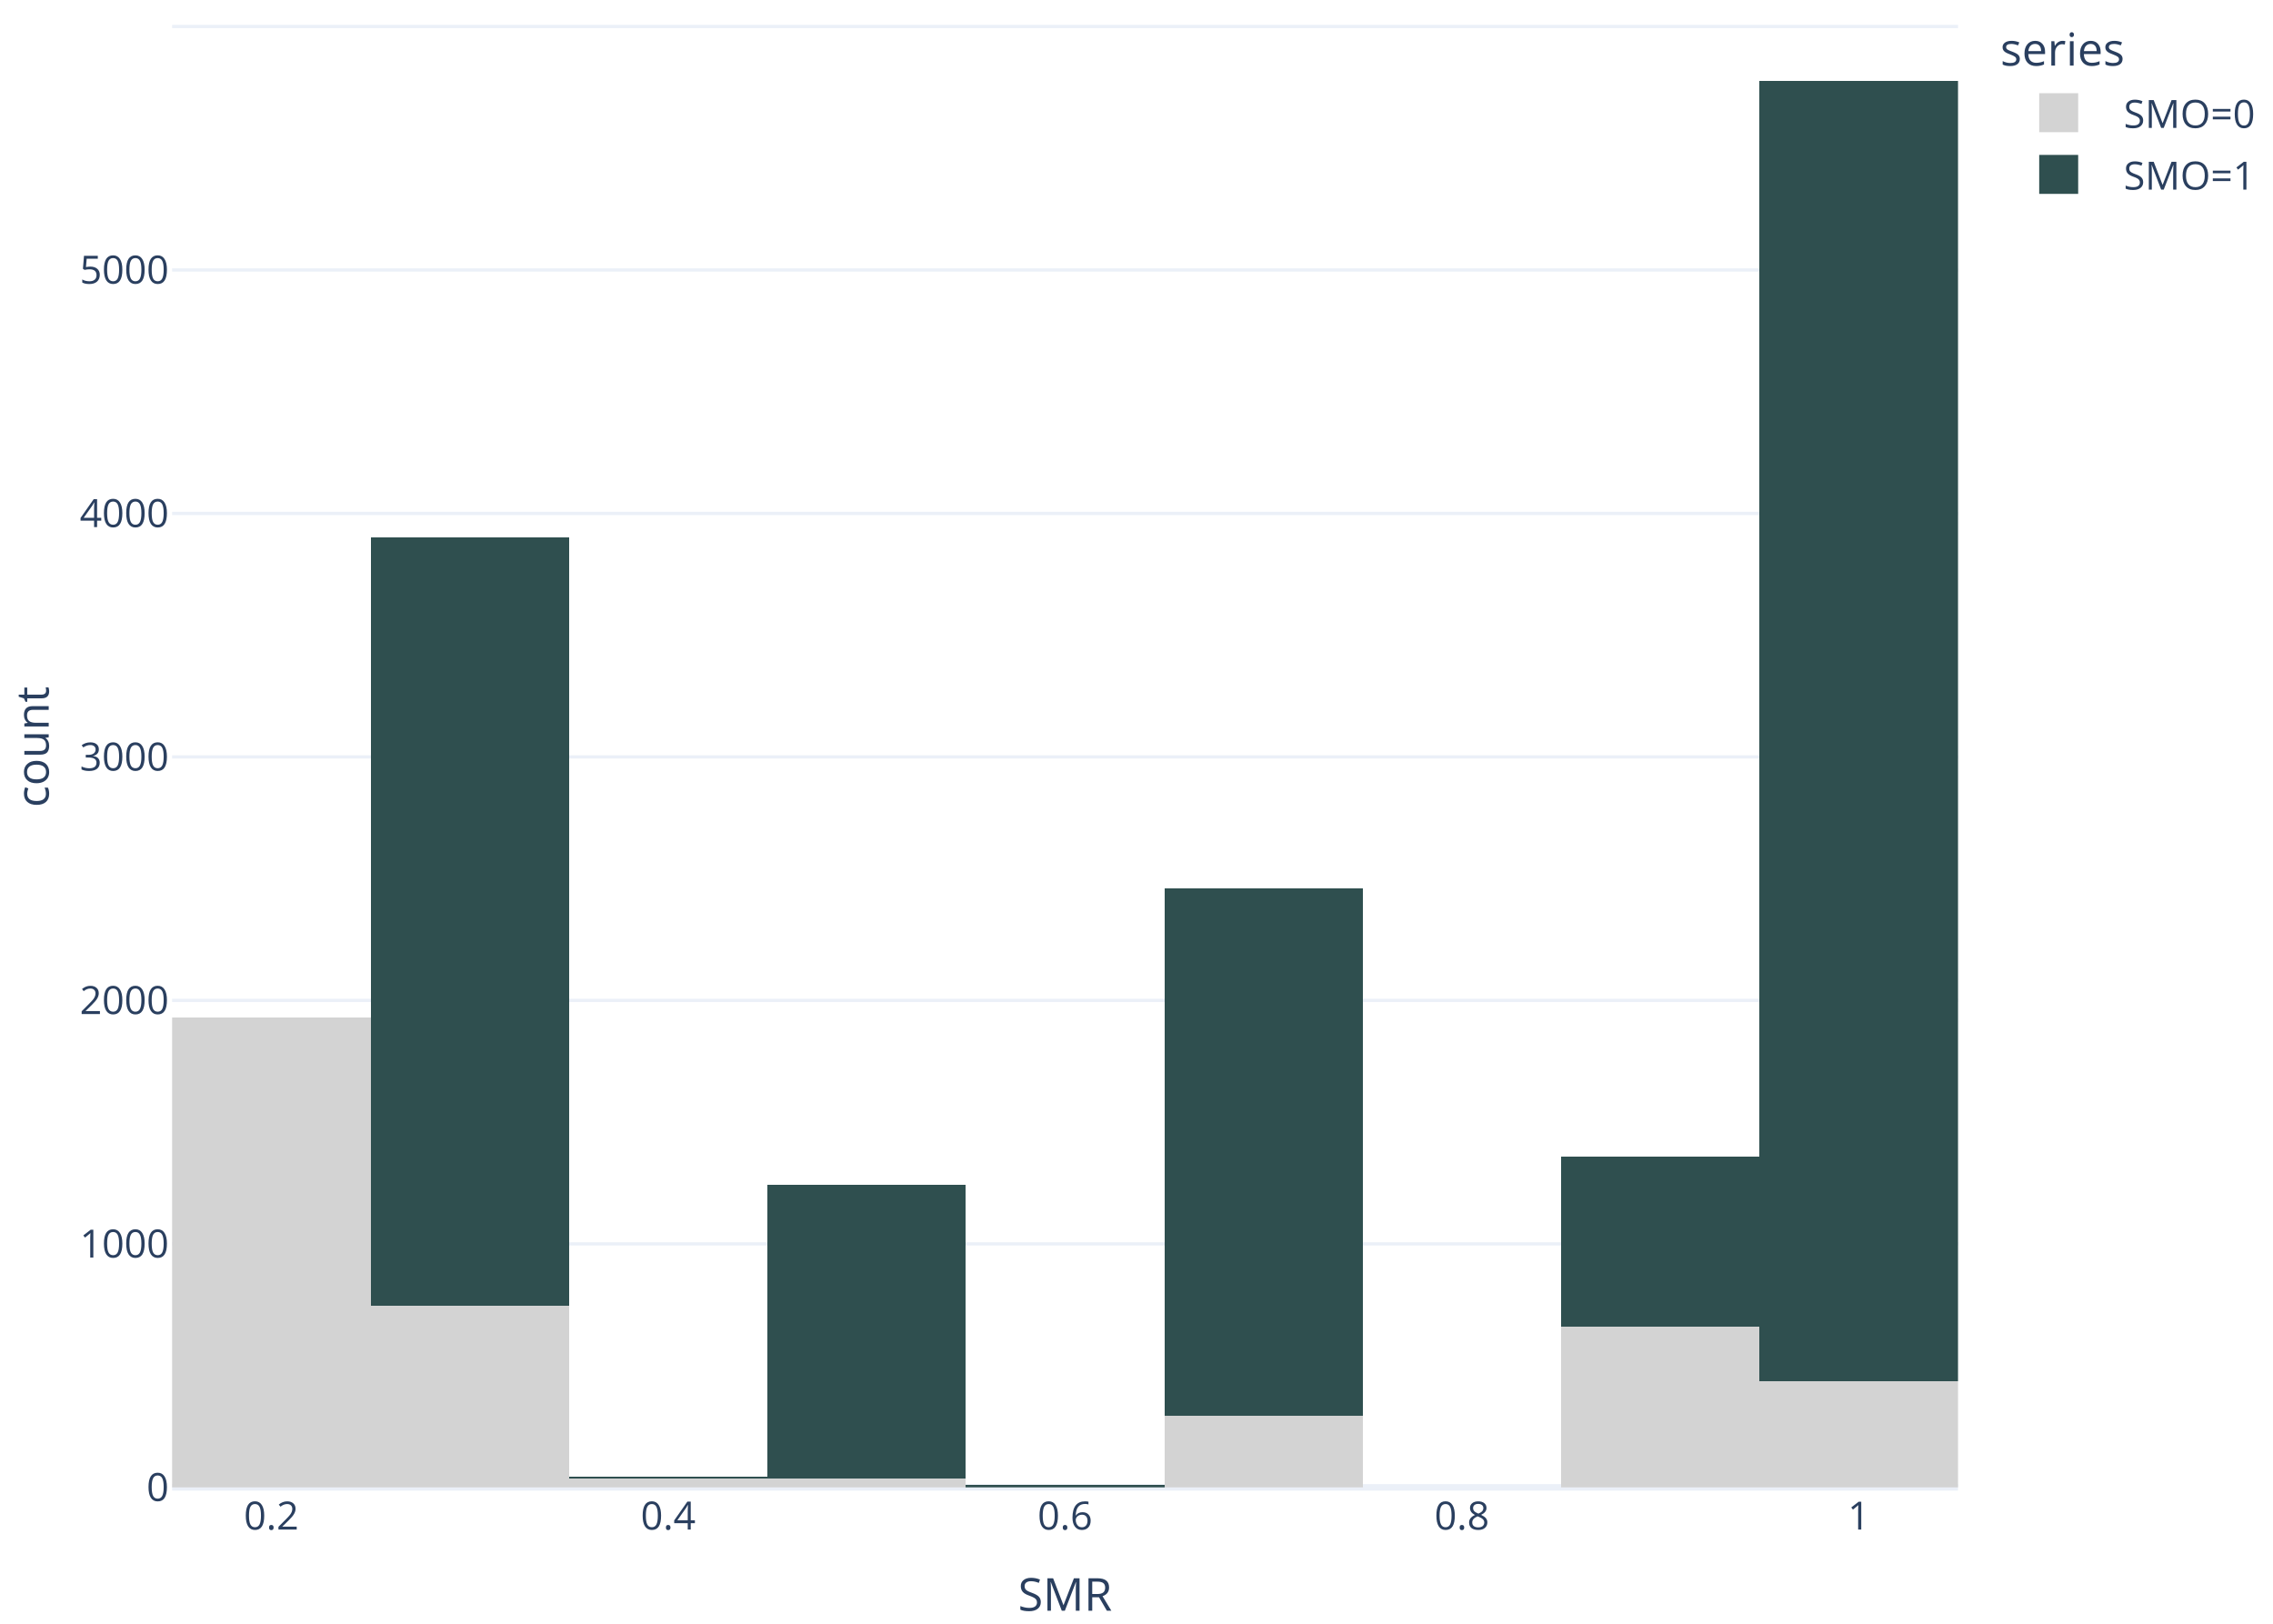
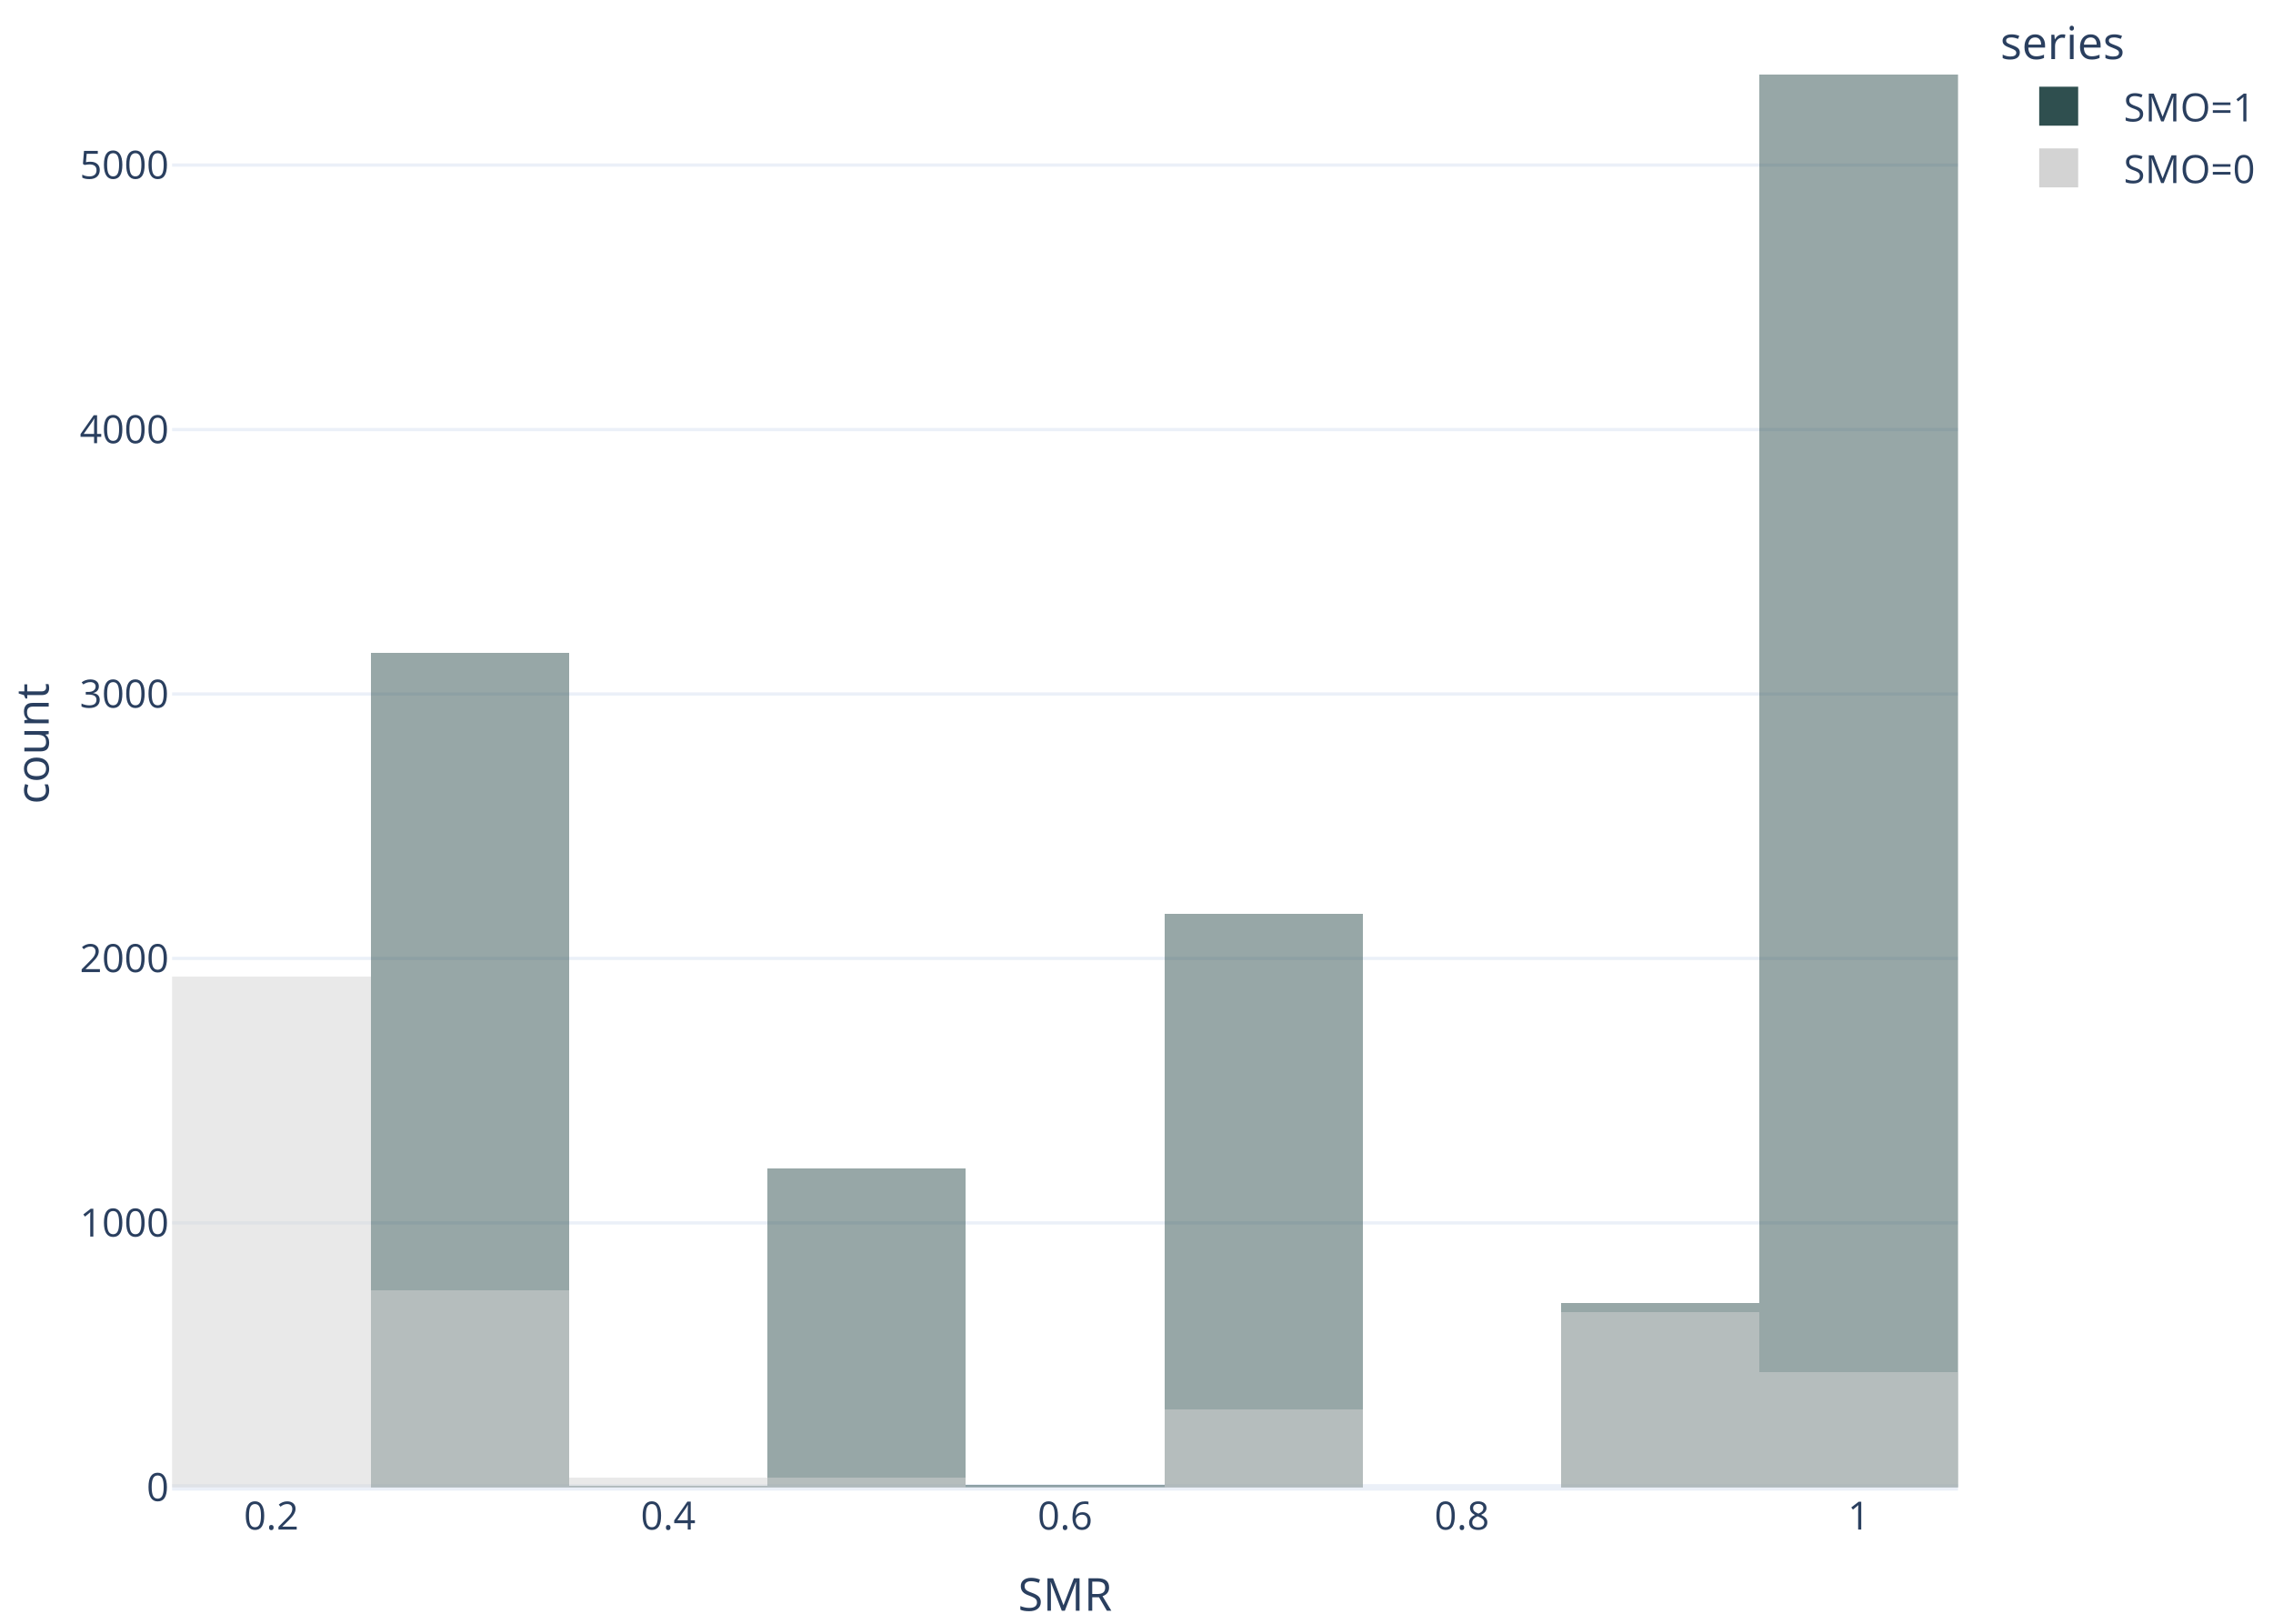
<svg xmlns="http://www.w3.org/2000/svg" class="main-svg" width="700" height="500" style="" viewBox="0 0 700 500">
  <rect x="0" y="0" width="700" height="500" style="fill: rgb(255, 255, 255); fill-opacity: 1;" />
-   <defs id="defs-14be64">
+   <defs id="defs-489a3b">
    <g class="clips">
-       <clipPath id="clip14be64xyplot" class="plotclip">
-         <rect width="550" height="456" />
-       </clipPath>
-       <clipPath class="axesclip" id="clip14be64x">
+       <clipPath id="clip489a3bxyplot" class="plotclip">
+         <rect width="550" height="458" />
+       </clipPath>
+       <clipPath class="axesclip" id="clip489a3bx">
        <rect x="53" y="0" width="550" height="500" />
      </clipPath>
-       <clipPath class="axesclip" id="clip14be64y">
-         <rect x="0" y="2" width="700" height="456" />
-       </clipPath>
-       <clipPath class="axesclip" id="clip14be64xy">
-         <rect x="53" y="2" width="550" height="456" />
+       <clipPath class="axesclip" id="clip489a3by">
+         <rect x="0" y="0" width="700" height="458" />
+       </clipPath>
+       <clipPath class="axesclip" id="clip489a3bxy">
+         <rect x="53" y="0" width="550" height="458" />
      </clipPath>
    </g>
    <g class="gradients" />
    <g class="patterns" />
  </defs>
  <g class="bglayer" />
  <g class="layer-below">
    <g class="imagelayer" />
    <g class="shapelayer" />
  </g>
  <g class="cartesianlayer">
    <g class="subplot xy">
      <g class="layer-subplot">
        <g class="shapelayer" />
        <g class="imagelayer" />
      </g>
      <g class="minor-gridlayer">
        <g class="x" />
        <g class="y" />
      </g>
      <g class="gridlayer">
        <g class="x" />
        <g class="y">
-           <path class="ygrid crisp" transform="translate(0,383.03)" d="M53,0h550" style="stroke: rgb(235, 240, 248); stroke-opacity: 1; stroke-width: 1px;" />
-           <path class="ygrid crisp" transform="translate(0,308.05)" d="M53,0h550" style="stroke: rgb(235, 240, 248); stroke-opacity: 1; stroke-width: 1px;" />
-           <path class="ygrid crisp" transform="translate(0,233.08)" d="M53,0h550" style="stroke: rgb(235, 240, 248); stroke-opacity: 1; stroke-width: 1px;" />
-           <path class="ygrid crisp" transform="translate(0,158.1)" d="M53,0h550" style="stroke: rgb(235, 240, 248); stroke-opacity: 1; stroke-width: 1px;" />
-           <path class="ygrid crisp" transform="translate(0,83.13)" d="M53,0h550" style="stroke: rgb(235, 240, 248); stroke-opacity: 1; stroke-width: 1px;" />
-           <path class="ygrid crisp" transform="translate(0,8.16)" d="M53,0h550" style="stroke: rgb(235, 240, 248); stroke-opacity: 1; stroke-width: 1px;" />
+           <path class="ygrid crisp" transform="translate(0,376.57)" d="M53,0h550" style="stroke: rgb(235, 240, 248); stroke-opacity: 1; stroke-width: 1px;" />
+           <path class="ygrid crisp" transform="translate(0,295.13)" d="M53,0h550" style="stroke: rgb(235, 240, 248); stroke-opacity: 1; stroke-width: 1px;" />
+           <path class="ygrid crisp" transform="translate(0,213.7)" d="M53,0h550" style="stroke: rgb(235, 240, 248); stroke-opacity: 1; stroke-width: 1px;" />
+           <path class="ygrid crisp" transform="translate(0,132.27)" d="M53,0h550" style="stroke: rgb(235, 240, 248); stroke-opacity: 1; stroke-width: 1px;" />
+           <path class="ygrid crisp" transform="translate(0,50.83)" d="M53,0h550" style="stroke: rgb(235, 240, 248); stroke-opacity: 1; stroke-width: 1px;" />
        </g>
      </g>
      <g class="zerolinelayer">
        <path class="yzl zl crisp" transform="translate(0,458)" d="M53,0h550" style="stroke: rgb(235, 240, 248); stroke-opacity: 1; stroke-width: 2px;" />
      </g>
      <path class="xlines-below" />
      <path class="ylines-below" />
      <g class="overlines-below" />
      <g class="xaxislayer-below" />
      <g class="yaxislayer-below" />
      <g class="overaxes-below" />
-       <g class="plot" transform="translate(53,2)" clip-path="url(#clip14be64xyplot)">
+       <g class="plot" transform="translate(53,0)" clip-path="url(#clip489a3bxyplot)">
        <g class="barlayer mlayer">
          <g class="trace bars" shape-rendering="crispEdges" style="opacity: 1;">
            <g class="points">
              <g class="point">
-                 <path d="M0,456V311.3H61.11V456Z" style="vector-effect: non-scaling-stroke; opacity: 1; stroke-width: 0px; fill: rgb(211, 211, 211); fill-opacity: 1;" />
-               </g>
-               <g class="point">
-                 <path d="M61.11,456V400.22H122.22V456Z" style="vector-effect: non-scaling-stroke; opacity: 1; stroke-width: 0px; fill: rgb(211, 211, 211); fill-opacity: 1;" />
-               </g>
-               <g class="point">
-                 <path d="M122.22,456V453.23H183.33V456Z" style="vector-effect: non-scaling-stroke; opacity: 1; stroke-width: 0px; fill: rgb(211, 211, 211); fill-opacity: 1;" />
-               </g>
-               <g class="point">
-                 <path d="M183.33,456V453.23H244.44V456Z" style="vector-effect: non-scaling-stroke; opacity: 1; stroke-width: 0px; fill: rgb(211, 211, 211); fill-opacity: 1;" />
-               </g>
-               <g class="point">
-                 <path d="M0,0Z" style="vector-effect: non-scaling-stroke; opacity: 1; stroke-width: 0px; fill: rgb(211, 211, 211); fill-opacity: 1;" />
-               </g>
-               <g class="point">
-                 <path d="M305.56,456V433.96H366.67V456Z" style="vector-effect: non-scaling-stroke; opacity: 1; stroke-width: 0px; fill: rgb(211, 211, 211); fill-opacity: 1;" />
-               </g>
-               <g class="point">
-                 <path d="M0,0Z" style="vector-effect: non-scaling-stroke; opacity: 1; stroke-width: 0px; fill: rgb(211, 211, 211); fill-opacity: 1;" />
-               </g>
-               <g class="point">
-                 <path d="M427.78,456V406.44H488.89V456Z" style="vector-effect: non-scaling-stroke; opacity: 1; stroke-width: 0px; fill: rgb(211, 211, 211); fill-opacity: 1;" />
-               </g>
-               <g class="point">
-                 <path d="M488.89,456V423.39H550V456Z" style="vector-effect: non-scaling-stroke; opacity: 1; stroke-width: 0px; fill: rgb(211, 211, 211); fill-opacity: 1;" />
+                 <path d="M61.11,458V200.91H122.22V458Z" style="vector-effect: non-scaling-stroke; opacity: 0.5; stroke-width: 0px; fill: rgb(47, 79, 79); fill-opacity: 1;" />
+               </g>
+               <g class="point">
+                 <path d="M122.22,458V457.43H183.33V458Z" style="vector-effect: non-scaling-stroke; opacity: 0.5; stroke-width: 0px; fill: rgb(47, 79, 79); fill-opacity: 1;" />
+               </g>
+               <g class="point">
+                 <path d="M183.33,458V359.87H244.44V458Z" style="vector-effect: non-scaling-stroke; opacity: 0.5; stroke-width: 0px; fill: rgb(47, 79, 79); fill-opacity: 1;" />
+               </g>
+               <g class="point">
+                 <path d="M244.44,458V457.27H305.56V458Z" style="vector-effect: non-scaling-stroke; opacity: 0.5; stroke-width: 0px; fill: rgb(47, 79, 79); fill-opacity: 1;" />
+               </g>
+               <g class="point">
+                 <path d="M305.56,458V281.53H366.67V458Z" style="vector-effect: non-scaling-stroke; opacity: 0.5; stroke-width: 0px; fill: rgb(47, 79, 79); fill-opacity: 1;" />
+               </g>
+               <g class="point">
+                 <path d="M0,0Z" style="vector-effect: non-scaling-stroke; opacity: 0.5; stroke-width: 0px; fill: rgb(47, 79, 79); fill-opacity: 1;" />
+               </g>
+               <g class="point">
+                 <path d="M427.78,458V401.16H488.89V458Z" style="vector-effect: non-scaling-stroke; opacity: 0.5; stroke-width: 0px; fill: rgb(47, 79, 79); fill-opacity: 1;" />
+               </g>
+               <g class="point">
+                 <path d="M488.89,458V22.9H550V458Z" style="vector-effect: non-scaling-stroke; opacity: 0.5; stroke-width: 0px; fill: rgb(47, 79, 79); fill-opacity: 1;" />
              </g>
            </g>
          </g>
          <g class="trace bars" shape-rendering="crispEdges" style="opacity: 1;">
            <g class="points">
              <g class="point">
-                 <path d="M61.11,400.22V163.53H122.22V400.22Z" style="vector-effect: non-scaling-stroke; opacity: 1; stroke-width: 0px; fill: rgb(47, 79, 79); fill-opacity: 1;" />
-               </g>
-               <g class="point">
-                 <path d="M122.22,453.23V452.7H183.33V453.23Z" style="vector-effect: non-scaling-stroke; opacity: 1; stroke-width: 0px; fill: rgb(47, 79, 79); fill-opacity: 1;" />
-               </g>
-               <g class="point">
-                 <path d="M183.33,453.23V362.88H244.44V453.23Z" style="vector-effect: non-scaling-stroke; opacity: 1; stroke-width: 0px; fill: rgb(47, 79, 79); fill-opacity: 1;" />
-               </g>
-               <g class="point">
-                 <path d="M244.44,456V455.33H305.56V456Z" style="vector-effect: non-scaling-stroke; opacity: 1; stroke-width: 0px; fill: rgb(47, 79, 79); fill-opacity: 1;" />
-               </g>
-               <g class="point">
-                 <path d="M305.56,433.96V271.49H366.67V433.96Z" style="vector-effect: non-scaling-stroke; opacity: 1; stroke-width: 0px; fill: rgb(47, 79, 79); fill-opacity: 1;" />
-               </g>
-               <g class="point">
-                 <path d="M0,0Z" style="vector-effect: non-scaling-stroke; opacity: 1; stroke-width: 0px; fill: rgb(47, 79, 79); fill-opacity: 1;" />
-               </g>
-               <g class="point">
-                 <path d="M427.78,406.44V354.11H488.89V406.44Z" style="vector-effect: non-scaling-stroke; opacity: 1; stroke-width: 0px; fill: rgb(47, 79, 79); fill-opacity: 1;" />
-               </g>
-               <g class="point">
-                 <path d="M488.89,423.39V22.8H550V423.39Z" style="vector-effect: non-scaling-stroke; opacity: 1; stroke-width: 0px; fill: rgb(47, 79, 79); fill-opacity: 1;" />
+                 <path d="M0,458V300.83H61.11V458Z" style="vector-effect: non-scaling-stroke; opacity: 0.5; stroke-width: 0px; fill: rgb(211, 211, 211); fill-opacity: 1;" />
+               </g>
+               <g class="point">
+                 <path d="M61.11,458V397.41H122.22V458Z" style="vector-effect: non-scaling-stroke; opacity: 0.5; stroke-width: 0px; fill: rgb(211, 211, 211); fill-opacity: 1;" />
+               </g>
+               <g class="point">
+                 <path d="M122.22,458V454.99H183.33V458Z" style="vector-effect: non-scaling-stroke; opacity: 0.5; stroke-width: 0px; fill: rgb(211, 211, 211); fill-opacity: 1;" />
+               </g>
+               <g class="point">
+                 <path d="M183.33,458V454.99H244.44V458Z" style="vector-effect: non-scaling-stroke; opacity: 0.5; stroke-width: 0px; fill: rgb(211, 211, 211); fill-opacity: 1;" />
+               </g>
+               <g class="point">
+                 <path d="M0,0Z" style="vector-effect: non-scaling-stroke; opacity: 0.5; stroke-width: 0px; fill: rgb(211, 211, 211); fill-opacity: 1;" />
+               </g>
+               <g class="point">
+                 <path d="M305.56,458V434.06H366.67V458Z" style="vector-effect: non-scaling-stroke; opacity: 0.5; stroke-width: 0px; fill: rgb(211, 211, 211); fill-opacity: 1;" />
+               </g>
+               <g class="point">
+                 <path d="M0,0Z" style="vector-effect: non-scaling-stroke; opacity: 0.5; stroke-width: 0px; fill: rgb(211, 211, 211); fill-opacity: 1;" />
+               </g>
+               <g class="point">
+                 <path d="M427.78,458V404.17H488.89V458Z" style="vector-effect: non-scaling-stroke; opacity: 0.5; stroke-width: 0px; fill: rgb(211, 211, 211); fill-opacity: 1;" />
+               </g>
+               <g class="point">
+                 <path d="M488.89,458V422.58H550V458Z" style="vector-effect: non-scaling-stroke; opacity: 0.5; stroke-width: 0px; fill: rgb(211, 211, 211); fill-opacity: 1;" />
              </g>
            </g>
          </g>
        </g>
      </g>
      <g class="overplot" />
      <path class="xlines-above crisp" d="M0,0" style="fill: none;" />
      <path class="ylines-above crisp" d="M0,0" style="fill: none;" />
      <g class="overlines-above" />
      <g class="xaxislayer-above">
        <g class="xtick">
          <text text-anchor="middle" x="0" y="471" transform="translate(83.56,0)" style="font-family: 'Open Sans', verdana, arial, sans-serif; font-size: 12px; fill: rgb(42, 63, 95); fill-opacity: 1; white-space: pre; opacity: 1;">0.2</text>
        </g>
        <g class="xtick">
          <text text-anchor="middle" x="0" y="471" style="font-family: 'Open Sans', verdana, arial, sans-serif; font-size: 12px; fill: rgb(42, 63, 95); fill-opacity: 1; white-space: pre; opacity: 1;" transform="translate(205.78,0)">0.4</text>
        </g>
        <g class="xtick">
          <text text-anchor="middle" x="0" y="471" style="font-family: 'Open Sans', verdana, arial, sans-serif; font-size: 12px; fill: rgb(42, 63, 95); fill-opacity: 1; white-space: pre; opacity: 1;" transform="translate(328,0)">0.6</text>
        </g>
        <g class="xtick">
          <text text-anchor="middle" x="0" y="471" style="font-family: 'Open Sans', verdana, arial, sans-serif; font-size: 12px; fill: rgb(42, 63, 95); fill-opacity: 1; white-space: pre; opacity: 1;" transform="translate(450.22,0)">0.8</text>
        </g>
        <g class="xtick">
          <text text-anchor="middle" x="0" y="471" style="font-family: 'Open Sans', verdana, arial, sans-serif; font-size: 12px; fill: rgb(42, 63, 95); fill-opacity: 1; white-space: pre; opacity: 1;" transform="translate(572.44,0)">1</text>
        </g>
      </g>
      <g class="yaxislayer-above">
        <g class="ytick">
          <text text-anchor="end" x="52" y="4.2" transform="translate(0,458)" style="font-family: 'Open Sans', verdana, arial, sans-serif; font-size: 12px; fill: rgb(42, 63, 95); fill-opacity: 1; white-space: pre; opacity: 1;">0</text>
        </g>
        <g class="ytick">
-           <text text-anchor="end" x="52" y="4.2" style="font-family: 'Open Sans', verdana, arial, sans-serif; font-size: 12px; fill: rgb(42, 63, 95); fill-opacity: 1; white-space: pre; opacity: 1;" transform="translate(0,383.03)">1000</text>
-         </g>
-         <g class="ytick">
-           <text text-anchor="end" x="52" y="4.2" style="font-family: 'Open Sans', verdana, arial, sans-serif; font-size: 12px; fill: rgb(42, 63, 95); fill-opacity: 1; white-space: pre; opacity: 1;" transform="translate(0,308.05)">2000</text>
-         </g>
-         <g class="ytick">
-           <text text-anchor="end" x="52" y="4.2" style="font-family: 'Open Sans', verdana, arial, sans-serif; font-size: 12px; fill: rgb(42, 63, 95); fill-opacity: 1; white-space: pre; opacity: 1;" transform="translate(0,233.08)">3000</text>
-         </g>
-         <g class="ytick">
-           <text text-anchor="end" x="52" y="4.2" style="font-family: 'Open Sans', verdana, arial, sans-serif; font-size: 12px; fill: rgb(42, 63, 95); fill-opacity: 1; white-space: pre; opacity: 1;" transform="translate(0,158.1)">4000</text>
-         </g>
-         <g class="ytick">
-           <text text-anchor="end" x="52" y="4.2" style="font-family: 'Open Sans', verdana, arial, sans-serif; font-size: 12px; fill: rgb(42, 63, 95); fill-opacity: 1; white-space: pre; opacity: 1;" transform="translate(0,83.13)">5000</text>
-         </g>
-         <g class="ytick">
-           <text text-anchor="end" x="52" y="4.2" style="font-family: 'Open Sans', verdana, arial, sans-serif; font-size: 12px; fill: rgb(42, 63, 95); fill-opacity: 1; white-space: pre; opacity: 0;" transform="translate(0,8.16)">6000</text>
+           <text text-anchor="end" x="52" y="4.2" style="font-family: 'Open Sans', verdana, arial, sans-serif; font-size: 12px; fill: rgb(42, 63, 95); fill-opacity: 1; white-space: pre; opacity: 1;" transform="translate(0,376.57)">1000</text>
+         </g>
+         <g class="ytick">
+           <text text-anchor="end" x="52" y="4.2" style="font-family: 'Open Sans', verdana, arial, sans-serif; font-size: 12px; fill: rgb(42, 63, 95); fill-opacity: 1; white-space: pre; opacity: 1;" transform="translate(0,295.13)">2000</text>
+         </g>
+         <g class="ytick">
+           <text text-anchor="end" x="52" y="4.2" style="font-family: 'Open Sans', verdana, arial, sans-serif; font-size: 12px; fill: rgb(42, 63, 95); fill-opacity: 1; white-space: pre; opacity: 1;" transform="translate(0,213.7)">3000</text>
+         </g>
+         <g class="ytick">
+           <text text-anchor="end" x="52" y="4.2" style="font-family: 'Open Sans', verdana, arial, sans-serif; font-size: 12px; fill: rgb(42, 63, 95); fill-opacity: 1; white-space: pre; opacity: 1;" transform="translate(0,132.27)">4000</text>
+         </g>
+         <g class="ytick">
+           <text text-anchor="end" x="52" y="4.2" style="font-family: 'Open Sans', verdana, arial, sans-serif; font-size: 12px; fill: rgb(42, 63, 95); fill-opacity: 1; white-space: pre; opacity: 1;" transform="translate(0,50.83)">5000</text>
        </g>
      </g>
      <g class="overaxes-above" />
    </g>
  </g>
  <g class="polarlayer" />
  <g class="smithlayer" />
  <g class="ternarylayer" />
  <g class="geolayer" />
  <g class="funnelarealayer" />
  <g class="pielayer" />
  <g class="iciclelayer" />
  <g class="treemaplayer" />
  <g class="sunburstlayer" />
  <g class="glimages" />
-   <defs id="topdefs-14be64">
+   <defs id="topdefs-489a3b">
    <g class="clips" />
-     <clipPath id="legend14be64">
+     <clipPath id="legend489a3b">
      <rect width="86" height="67" x="0" y="0" />
    </clipPath>
  </defs>
  <g class="layer-above">
    <g class="imagelayer" />
    <g class="shapelayer" />
  </g>
  <g class="infolayer">
-     <g class="legend" pointer-events="all" transform="translate(614,2)">
+     <g class="legend" pointer-events="all" transform="translate(614,0)">
      <rect class="bg" shape-rendering="crispEdges" style="stroke: rgb(68, 68, 68); stroke-opacity: 1; fill: rgb(255, 255, 255); fill-opacity: 1; stroke-width: 0px;" width="86" height="67" x="0" y="0" />
-       <g class="scrollbox" transform="" clip-path="url(#legend14be64)">
+       <g class="scrollbox" transform="" clip-path="url(#legend489a3b)">
        <text class="legendtitletext" text-anchor="start" x="2" y="18.2" style="font-family: 'Open Sans', verdana, arial, sans-serif; font-size: 14px; fill: rgb(42, 63, 95); fill-opacity: 1; white-space: pre;">series</text>
        <g class="groups" transform="">
          <g class="traces" transform="translate(0,32.7)" style="opacity: 1;">
+             <text class="legendtext" text-anchor="start" x="40" y="4.68" style="font-family: 'Open Sans', verdana, arial, sans-serif; font-size: 12px; fill: rgb(42, 63, 95); fill-opacity: 1; white-space: pre;">SMO=1</text>
+             <g class="layers" style="opacity: 1;">
+               <g class="legendfill" />
+               <g class="legendlines" />
+               <g class="legendsymbols">
+                 <g class="legendpoints">
+                   <path class="legendundefined" d="M6,6H-6V-6H6Z" transform="translate(20,0)" style="stroke-width: 0px; fill: rgb(47, 79, 79); fill-opacity: 1;" />
+                 </g>
+               </g>
+             </g>
+             <rect class="legendtoggle" x="0" y="-9.5" width="80.641" height="19" style="fill: rgb(0, 0, 0); fill-opacity: 0;" />
+           </g>
+         </g>
+         <g class="groups" transform="">
+           <g class="traces" transform="translate(0,51.7)" style="opacity: 1;">
            <text class="legendtext" text-anchor="start" x="40" y="4.68" style="font-family: 'Open Sans', verdana, arial, sans-serif; font-size: 12px; fill: rgb(42, 63, 95); fill-opacity: 1; white-space: pre;">SMO=0</text>
            <g class="layers" style="opacity: 1;">
              <g class="legendfill" />
              <g class="legendlines" />
              <g class="legendsymbols">
                <g class="legendpoints">
                  <path class="legendundefined" d="M6,6H-6V-6H6Z" transform="translate(20,0)" style="stroke-width: 0px; fill: rgb(211, 211, 211); fill-opacity: 1;" />
                </g>
              </g>
            </g>
            <rect class="legendtoggle" x="0" y="-9.5" width="80.641" height="19" style="fill: rgb(0, 0, 0); fill-opacity: 0;" />
          </g>
        </g>
-         <g class="groups" transform="">
-           <g class="traces" transform="translate(0,51.7)" style="opacity: 1;">
-             <text class="legendtext" text-anchor="start" x="40" y="4.68" style="font-family: 'Open Sans', verdana, arial, sans-serif; font-size: 12px; fill: rgb(42, 63, 95); fill-opacity: 1; white-space: pre;">SMO=1</text>
-             <g class="layers" style="opacity: 1;">
-               <g class="legendfill" />
-               <g class="legendlines" />
-               <g class="legendsymbols">
-                 <g class="legendpoints">
-                   <path class="legendundefined" d="M6,6H-6V-6H6Z" transform="translate(20,0)" style="stroke-width: 0px; fill: rgb(47, 79, 79); fill-opacity: 1;" />
-                 </g>
-               </g>
-             </g>
-             <rect class="legendtoggle" x="0" y="-9.5" width="80.641" height="19" style="fill: rgb(0, 0, 0); fill-opacity: 0;" />
-           </g>
-         </g>
      </g>
      <rect class="scrollbar" rx="20" ry="3" width="0" height="0" style="fill: rgb(128, 139, 164); fill-opacity: 1;" x="0" y="0" />
    </g>
    <g class="g-gtitle" />
    <g class="g-xtitle" transform="translate(0,-3.3)">
      <text class="xtitle" x="328" y="499.3" text-anchor="middle" style="font-family: 'Open Sans', verdana, arial, sans-serif; font-size: 14px; fill: rgb(42, 63, 95); opacity: 1; font-weight: normal; white-space: pre;">SMR</text>
    </g>
    <g class="g-ytitle" transform="translate(14.75293,0)">
-       <text class="ytitle" transform="rotate(-90,0.246875,230)" x="0.247" y="230" text-anchor="middle" style="font-family: 'Open Sans', verdana, arial, sans-serif; font-size: 14px; fill: rgb(42, 63, 95); opacity: 1; font-weight: normal; white-space: pre;">count</text>
+       <text class="ytitle" transform="rotate(-90,0.246875,229)" x="0.247" y="229" text-anchor="middle" style="font-family: 'Open Sans', verdana, arial, sans-serif; font-size: 14px; fill: rgb(42, 63, 95); opacity: 1; font-weight: normal; white-space: pre;">count</text>
    </g>
  </g>
</svg>
